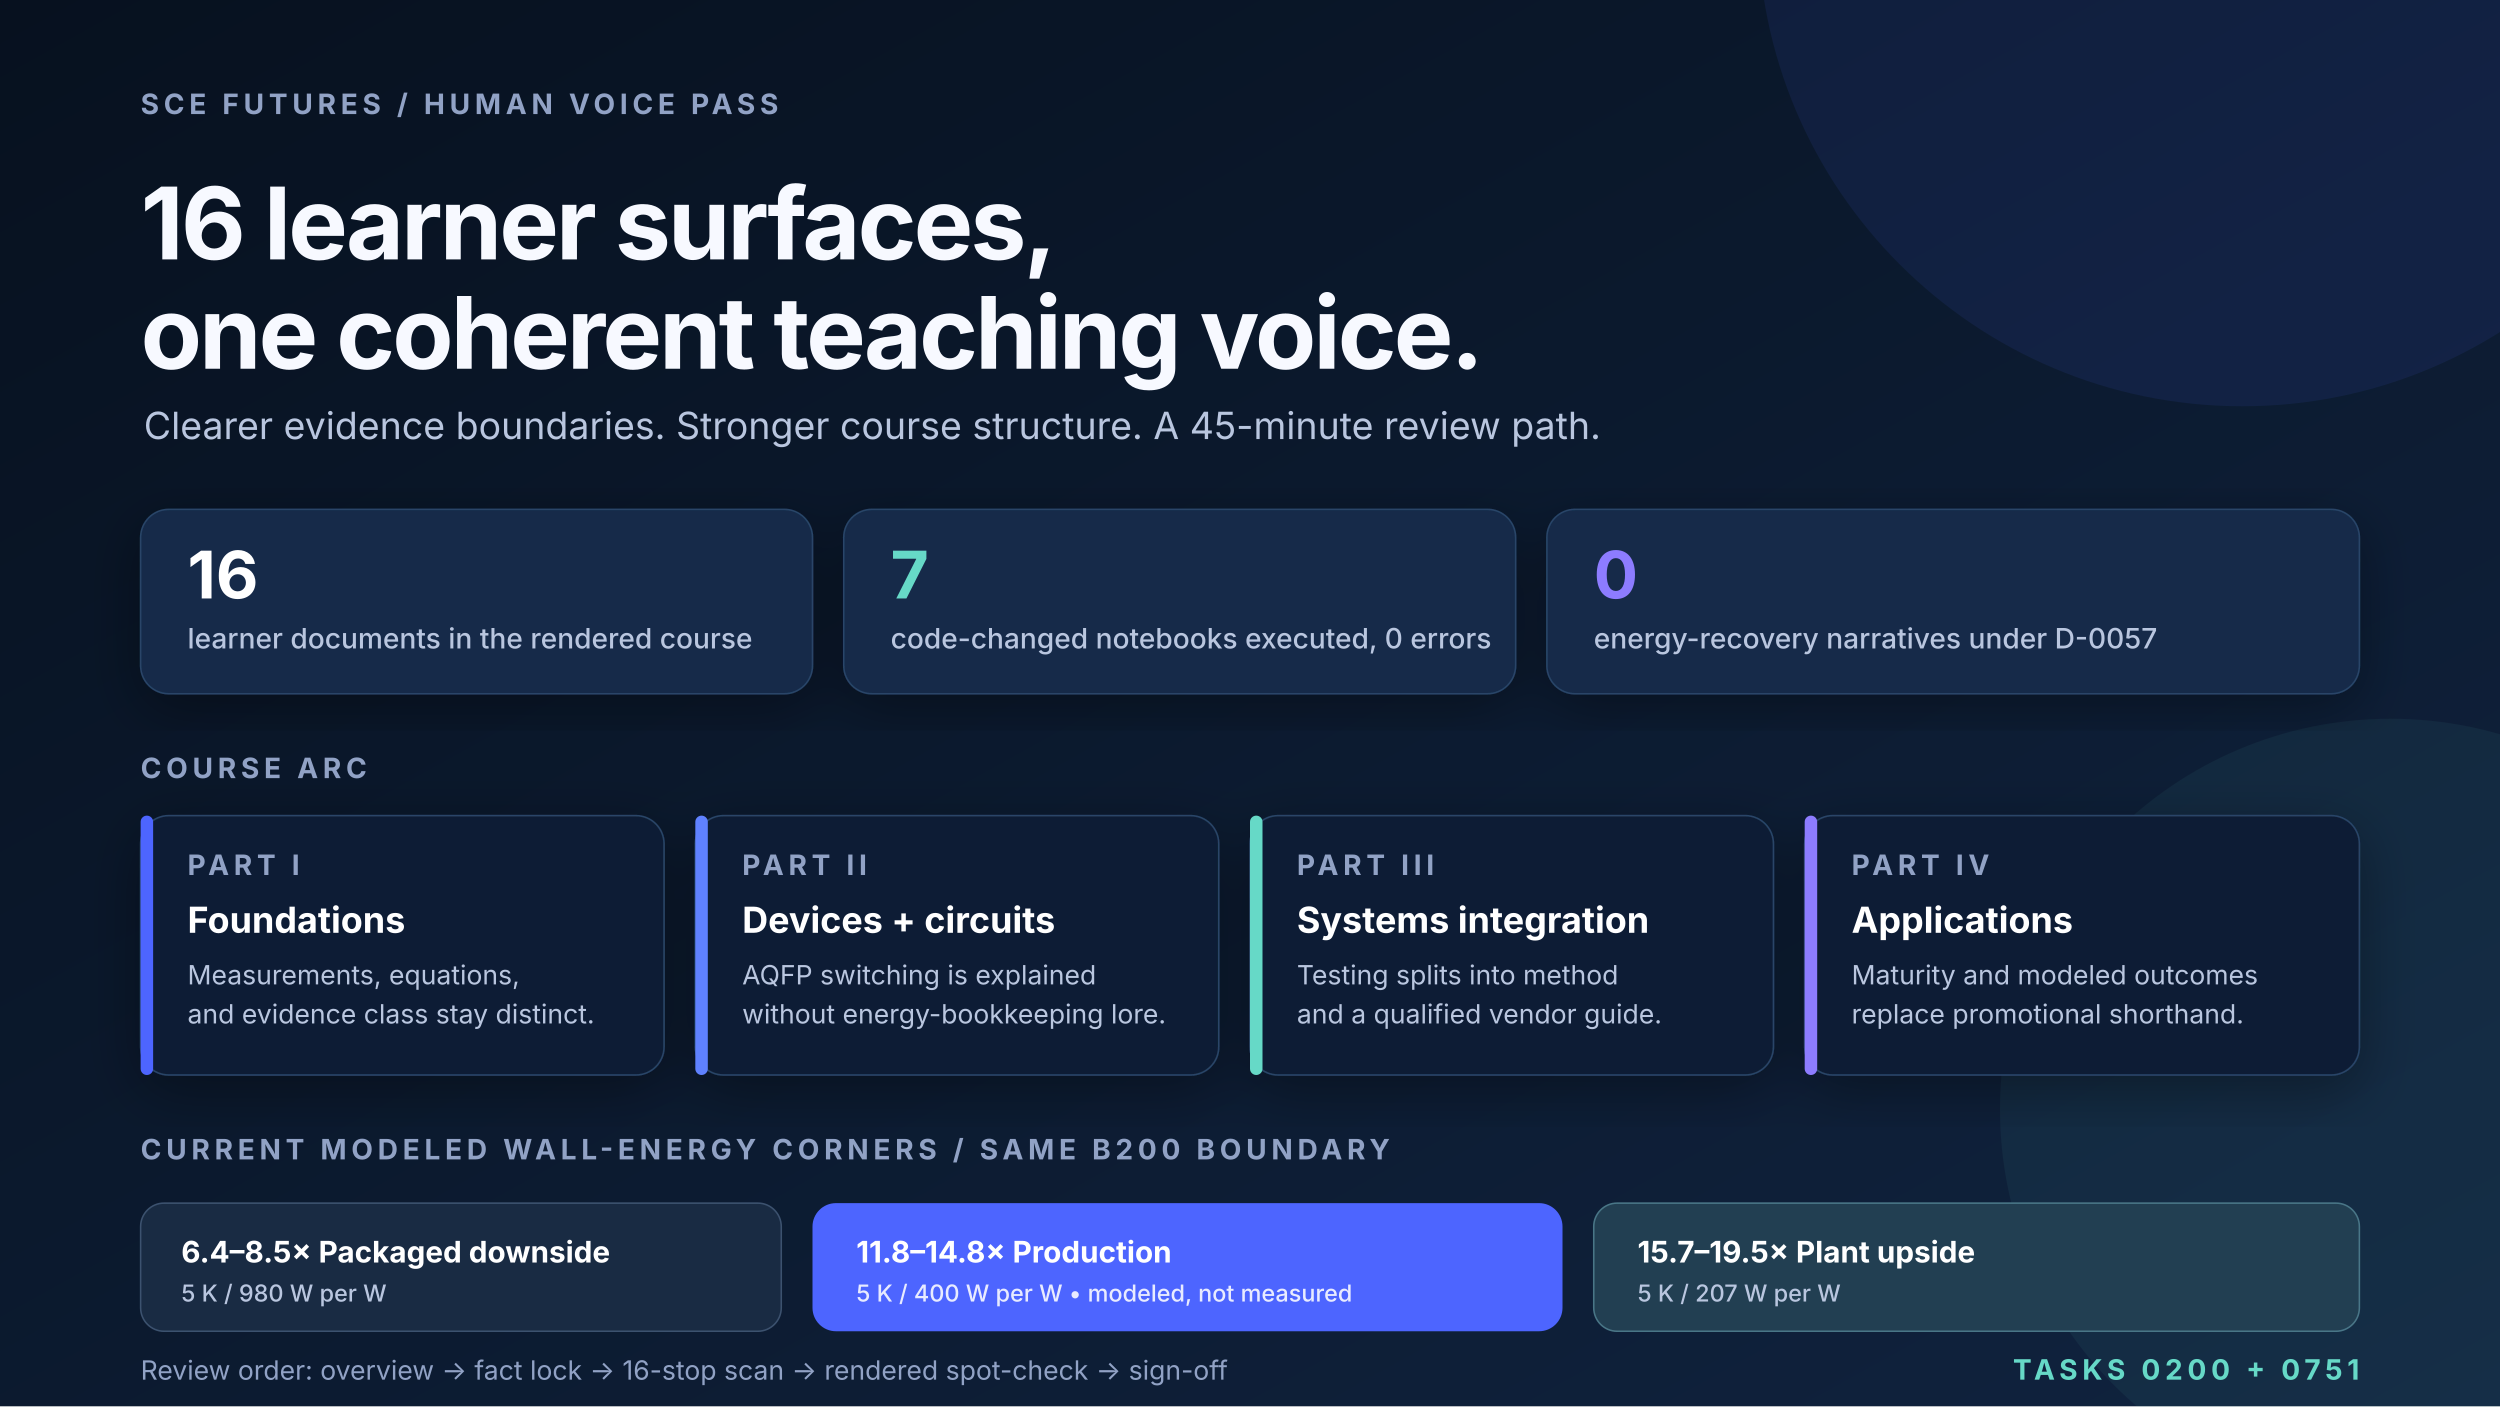
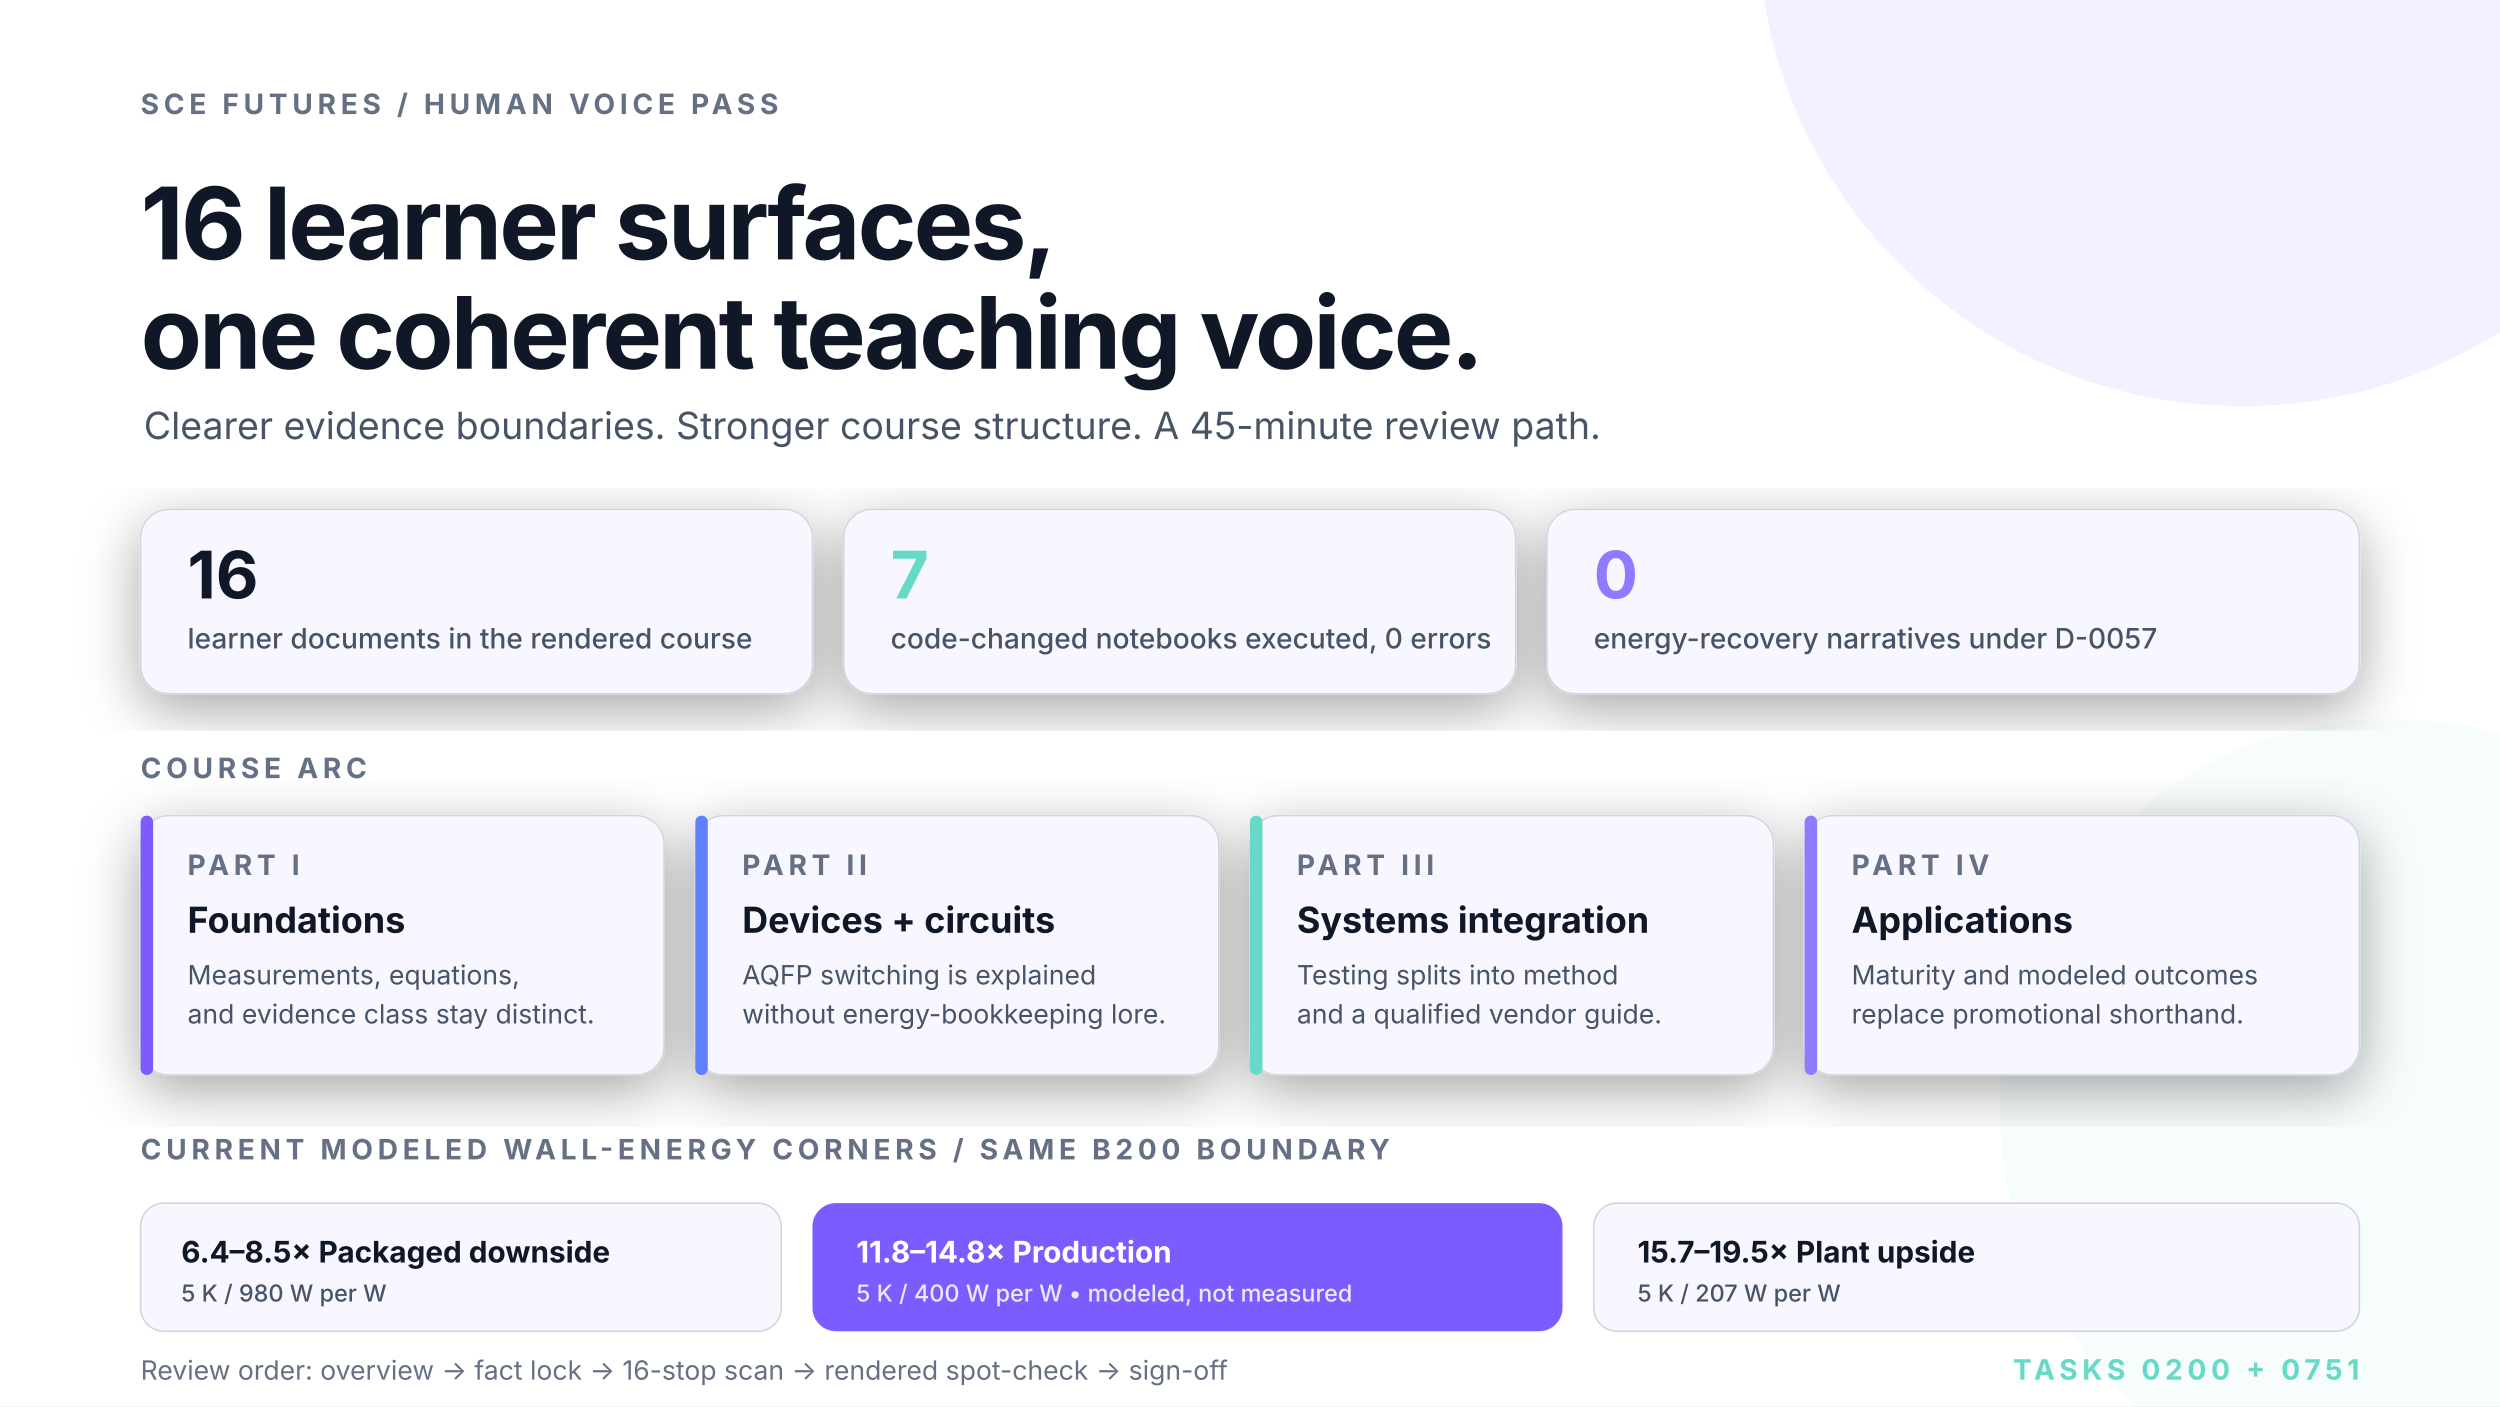
<svg xmlns="http://www.w3.org/2000/svg" width="1600" height="900" viewBox="0 0 1600 900" role="img" aria-labelledby="title desc">
  <defs>
    <linearGradient id="bg" x1="0" y1="0" x2="1" y2="1">
      <stop offset="0" stop-color="#07111f" />
      <stop offset="1" stop-color="#10233f" />
    </linearGradient>
    <linearGradient id="accent" x1="0" y1="0" x2="1" y2="0">
-       <stop offset="0" stop-color="#4d65ff" />
+       <stop offset="0" stop-color="#7c5cff" />
      <stop offset="1" stop-color="#8d7cff" />
    </linearGradient>
    <filter id="shadow" x="-20%" y="-20%" width="140%" height="140%">
      <feDropShadow dx="0" dy="10" stdDeviation="18" flood-color="#02060c" flood-opacity="0.35" />
    </filter>
    <style>
-       .sans { font-family: Inter, ui-sans-serif, -apple-system, BlinkMacSystemFont, "Segoe UI", sans-serif; }
+       .sans { font-family: Geist, ui-sans-serif, -apple-system, BlinkMacSystemFont, "Segoe UI", sans-serif; }
      .label { font-size: 18px; font-weight: 700; letter-spacing: 3px; }
      .title { font-size: 64px; font-weight: 700; letter-spacing: -1.8px; }
      .subtitle { font-size: 24px; font-weight: 400; }
      .metric { font-size: 42px; font-weight: 700; }
      .metric-label { font-size: 18px; font-weight: 500; }
      .card-title { font-size: 23px; font-weight: 700; }
      .card-copy { font-size: 17px; font-weight: 400; }
      .corner { font-size: 19px; font-weight: 700; }
      .corner-note { font-size: 15px; font-weight: 500; }
    </style>
  </defs>
-   <rect width="1600" height="900" fill="url(#bg)" />
-   <circle cx="1435" cy="-50" r="310" fill="#4d65ff" opacity="0.09" />
+   <rect width="1600" height="900" fill="#ffffff" />
+   <circle cx="1435" cy="-50" r="310" fill="#7c5cff" opacity="0.09" />
  <circle cx="1530" cy="710" r="250" fill="#66d9c7" opacity="0.06" />
  <path d="M90 98 H235" stroke="url(#accent)" stroke-width="8" stroke-linecap="round" />
-   <text x="90" y="73" class="sans label" fill="#91a2c5">SCE FUTURES  /  HUMAN VOICE PASS</text>
-   <text x="90" y="166" class="sans title" fill="#f7f9ff">16 learner surfaces,</text>
-   <text x="90" y="236" class="sans title" fill="#f7f9ff">one coherent teaching voice.</text>
-   <text x="92" y="281" class="sans subtitle" fill="#b9c6df">Clearer evidence boundaries. Stronger course structure. A 45-minute review path.</text>
+   <text x="90" y="73" class="sans label" fill="#667085">SCE FUTURES  /  HUMAN VOICE PASS</text>
+   <text x="90" y="166" class="sans title" fill="#101828">16 learner surfaces,</text>
+   <text x="90" y="236" class="sans title" fill="#101828">one coherent teaching voice.</text>
+   <text x="92" y="281" class="sans subtitle" fill="#475467">Clearer evidence boundaries. Stronger course structure. A 45-minute review path.</text>
  <g filter="url(#shadow)">
-     <rect x="90" y="326" width="430" height="118" rx="18" fill="#142b4a" stroke="#294568" />
-     <rect x="540" y="326" width="430" height="118" rx="18" fill="#142b4a" stroke="#294568" />
-     <rect x="990" y="326" width="520" height="118" rx="18" fill="#142b4a" stroke="#294568" />
+     <rect x="90" y="326" width="430" height="118" rx="18" fill="#f8f7ff" stroke="#d0d5dd" />
+     <rect x="540" y="326" width="430" height="118" rx="18" fill="#f8f7ff" stroke="#d0d5dd" />
+     <rect x="990" y="326" width="520" height="118" rx="18" fill="#f8f7ff" stroke="#d0d5dd" />
  </g>
-   <text x="120" y="383" class="sans metric" fill="#ffffff">16</text>
-   <text x="120" y="415" class="sans metric-label" fill="#b9c6df">learner documents in the rendered course</text>
+   <text x="120" y="383" class="sans metric" fill="#101828">16</text>
+   <text x="120" y="415" class="sans metric-label" fill="#475467">learner documents in the rendered course</text>
  <text x="570" y="383" class="sans metric" fill="#66d9c7">7</text>
-   <text x="570" y="415" class="sans metric-label" fill="#b9c6df">code-changed notebooks executed, 0 errors</text>
+   <text x="570" y="415" class="sans metric-label" fill="#475467">code-changed notebooks executed, 0 errors</text>
  <text x="1020" y="383" class="sans metric" fill="#8d7cff">0</text>
-   <text x="1020" y="415" class="sans metric-label" fill="#b9c6df">energy-recovery narratives under D-0057</text>
-   <text x="90" y="498" class="sans label" fill="#91a2c5">COURSE ARC</text>
+   <text x="1020" y="415" class="sans metric-label" fill="#475467">energy-recovery narratives under D-0057</text>
+   <text x="90" y="498" class="sans label" fill="#667085">COURSE ARC</text>
  <g filter="url(#shadow)">
-     <rect x="90" y="522" width="335" height="166" rx="18" fill="#101f35" stroke="#294568" />
-     <rect x="445" y="522" width="335" height="166" rx="18" fill="#101f35" stroke="#294568" />
-     <rect x="800" y="522" width="335" height="166" rx="18" fill="#101f35" stroke="#294568" />
-     <rect x="1155" y="522" width="355" height="166" rx="18" fill="#101f35" stroke="#294568" />
+     <rect x="90" y="522" width="335" height="166" rx="18" fill="#f8f7ff" stroke="#d0d5dd" />
+     <rect x="445" y="522" width="335" height="166" rx="18" fill="#f8f7ff" stroke="#d0d5dd" />
+     <rect x="800" y="522" width="335" height="166" rx="18" fill="#f8f7ff" stroke="#d0d5dd" />
+     <rect x="1155" y="522" width="355" height="166" rx="18" fill="#f8f7ff" stroke="#d0d5dd" />
  </g>
-   <rect x="90" y="522" width="8" height="166" rx="4" fill="#4d65ff" />
+   <rect x="90" y="522" width="8" height="166" rx="4" fill="#7c5cff" />
  <rect x="445" y="522" width="8" height="166" rx="4" fill="#5f81ff" />
  <rect x="800" y="522" width="8" height="166" rx="4" fill="#66d9c7" />
  <rect x="1155" y="522" width="8" height="166" rx="4" fill="#8d7cff" />
-   <text x="120" y="560" class="sans label" fill="#91a2c5">PART I</text>
-   <text x="120" y="597" class="sans card-title" fill="#ffffff">Foundations</text>
-   <text x="120" y="630" class="sans card-copy" fill="#b9c6df">Measurements, equations,</text>
-   <text x="120" y="655" class="sans card-copy" fill="#b9c6df">and evidence class stay distinct.</text>
-   <text x="475" y="560" class="sans label" fill="#91a2c5">PART II</text>
-   <text x="475" y="597" class="sans card-title" fill="#ffffff">Devices + circuits</text>
-   <text x="475" y="630" class="sans card-copy" fill="#b9c6df">AQFP switching is explained</text>
-   <text x="475" y="655" class="sans card-copy" fill="#b9c6df">without energy-bookkeeping lore.</text>
-   <text x="830" y="560" class="sans label" fill="#91a2c5">PART III</text>
-   <text x="830" y="597" class="sans card-title" fill="#ffffff">Systems integration</text>
-   <text x="830" y="630" class="sans card-copy" fill="#b9c6df">Testing splits into method</text>
-   <text x="830" y="655" class="sans card-copy" fill="#b9c6df">and a qualified vendor guide.</text>
-   <text x="1185" y="560" class="sans label" fill="#91a2c5">PART IV</text>
-   <text x="1185" y="597" class="sans card-title" fill="#ffffff">Applications</text>
-   <text x="1185" y="630" class="sans card-copy" fill="#b9c6df">Maturity and modeled outcomes</text>
-   <text x="1185" y="655" class="sans card-copy" fill="#b9c6df">replace promotional shorthand.</text>
-   <text x="90" y="742" class="sans label" fill="#91a2c5">CURRENT MODELED WALL-ENERGY CORNERS  /  SAME B200 BOUNDARY</text>
+   <text x="120" y="560" class="sans label" fill="#667085">PART I</text>
+   <text x="120" y="597" class="sans card-title" fill="#101828">Foundations</text>
+   <text x="120" y="630" class="sans card-copy" fill="#475467">Measurements, equations,</text>
+   <text x="120" y="655" class="sans card-copy" fill="#475467">and evidence class stay distinct.</text>
+   <text x="475" y="560" class="sans label" fill="#667085">PART II</text>
+   <text x="475" y="597" class="sans card-title" fill="#101828">Devices + circuits</text>
+   <text x="475" y="630" class="sans card-copy" fill="#475467">AQFP switching is explained</text>
+   <text x="475" y="655" class="sans card-copy" fill="#475467">without energy-bookkeeping lore.</text>
+   <text x="830" y="560" class="sans label" fill="#667085">PART III</text>
+   <text x="830" y="597" class="sans card-title" fill="#101828">Systems integration</text>
+   <text x="830" y="630" class="sans card-copy" fill="#475467">Testing splits into method</text>
+   <text x="830" y="655" class="sans card-copy" fill="#475467">and a qualified vendor guide.</text>
+   <text x="1185" y="560" class="sans label" fill="#667085">PART IV</text>
+   <text x="1185" y="597" class="sans card-title" fill="#101828">Applications</text>
+   <text x="1185" y="630" class="sans card-copy" fill="#475467">Maturity and modeled outcomes</text>
+   <text x="1185" y="655" class="sans card-copy" fill="#475467">replace promotional shorthand.</text>
+   <text x="90" y="742" class="sans label" fill="#667085">CURRENT MODELED WALL-ENERGY CORNERS  /  SAME B200 BOUNDARY</text>
  <g>
-     <rect x="90" y="770" width="410" height="82" rx="15" fill="#192b43" stroke="#3c526f" />
-     <rect x="520" y="770" width="480" height="82" rx="15" fill="#4d65ff" />
-     <rect x="1020" y="770" width="490" height="82" rx="15" fill="#223f52" stroke="#497687" />
-     <text x="116" y="808" class="sans corner" fill="#ffffff">6.4–8.5×  Packaged downside</text>
-     <text x="116" y="833" class="sans corner-note" fill="#b9c6df">5 K / 980 W per W</text>
+     <rect x="90" y="770" width="410" height="82" rx="15" fill="#f8f7ff" stroke="#d0d5dd" />
+     <rect x="520" y="770" width="480" height="82" rx="15" fill="#7c5cff" />
+     <rect x="1020" y="770" width="490" height="82" rx="15" fill="#f8f7ff" stroke="#d0d5dd" />
+     <text x="116" y="808" class="sans corner" fill="#101828">6.4–8.5×  Packaged downside</text>
+     <text x="116" y="833" class="sans corner-note" fill="#475467">5 K / 980 W per W</text>
    <text x="548" y="808" class="sans corner" fill="#ffffff">11.8–14.8×  Production</text>
    <text x="548" y="833" class="sans corner-note" fill="#e8ebff">5 K / 400 W per W  •  modeled, not measured</text>
-     <text x="1048" y="808" class="sans corner" fill="#ffffff">15.7–19.5×  Plant upside</text>
-     <text x="1048" y="833" class="sans corner-note" fill="#b9c6df">5 K / 207 W per W</text>
+     <text x="1048" y="808" class="sans corner" fill="#101828">15.7–19.5×  Plant upside</text>
+     <text x="1048" y="833" class="sans corner-note" fill="#475467">5 K / 207 W per W</text>
  </g>
-   <text x="90" y="883" class="sans card-copy" fill="#91a2c5">Review order: overview → fact lock → 16-stop scan → rendered spot-check → sign-off</text>
+   <text x="90" y="883" class="sans card-copy" fill="#667085">Review order: overview → fact lock → 16-stop scan → rendered spot-check → sign-off</text>
  <text x="1510" y="883" text-anchor="end" class="sans label" fill="#66d9c7">TASKS 0200 + 0751</text>
</svg>
